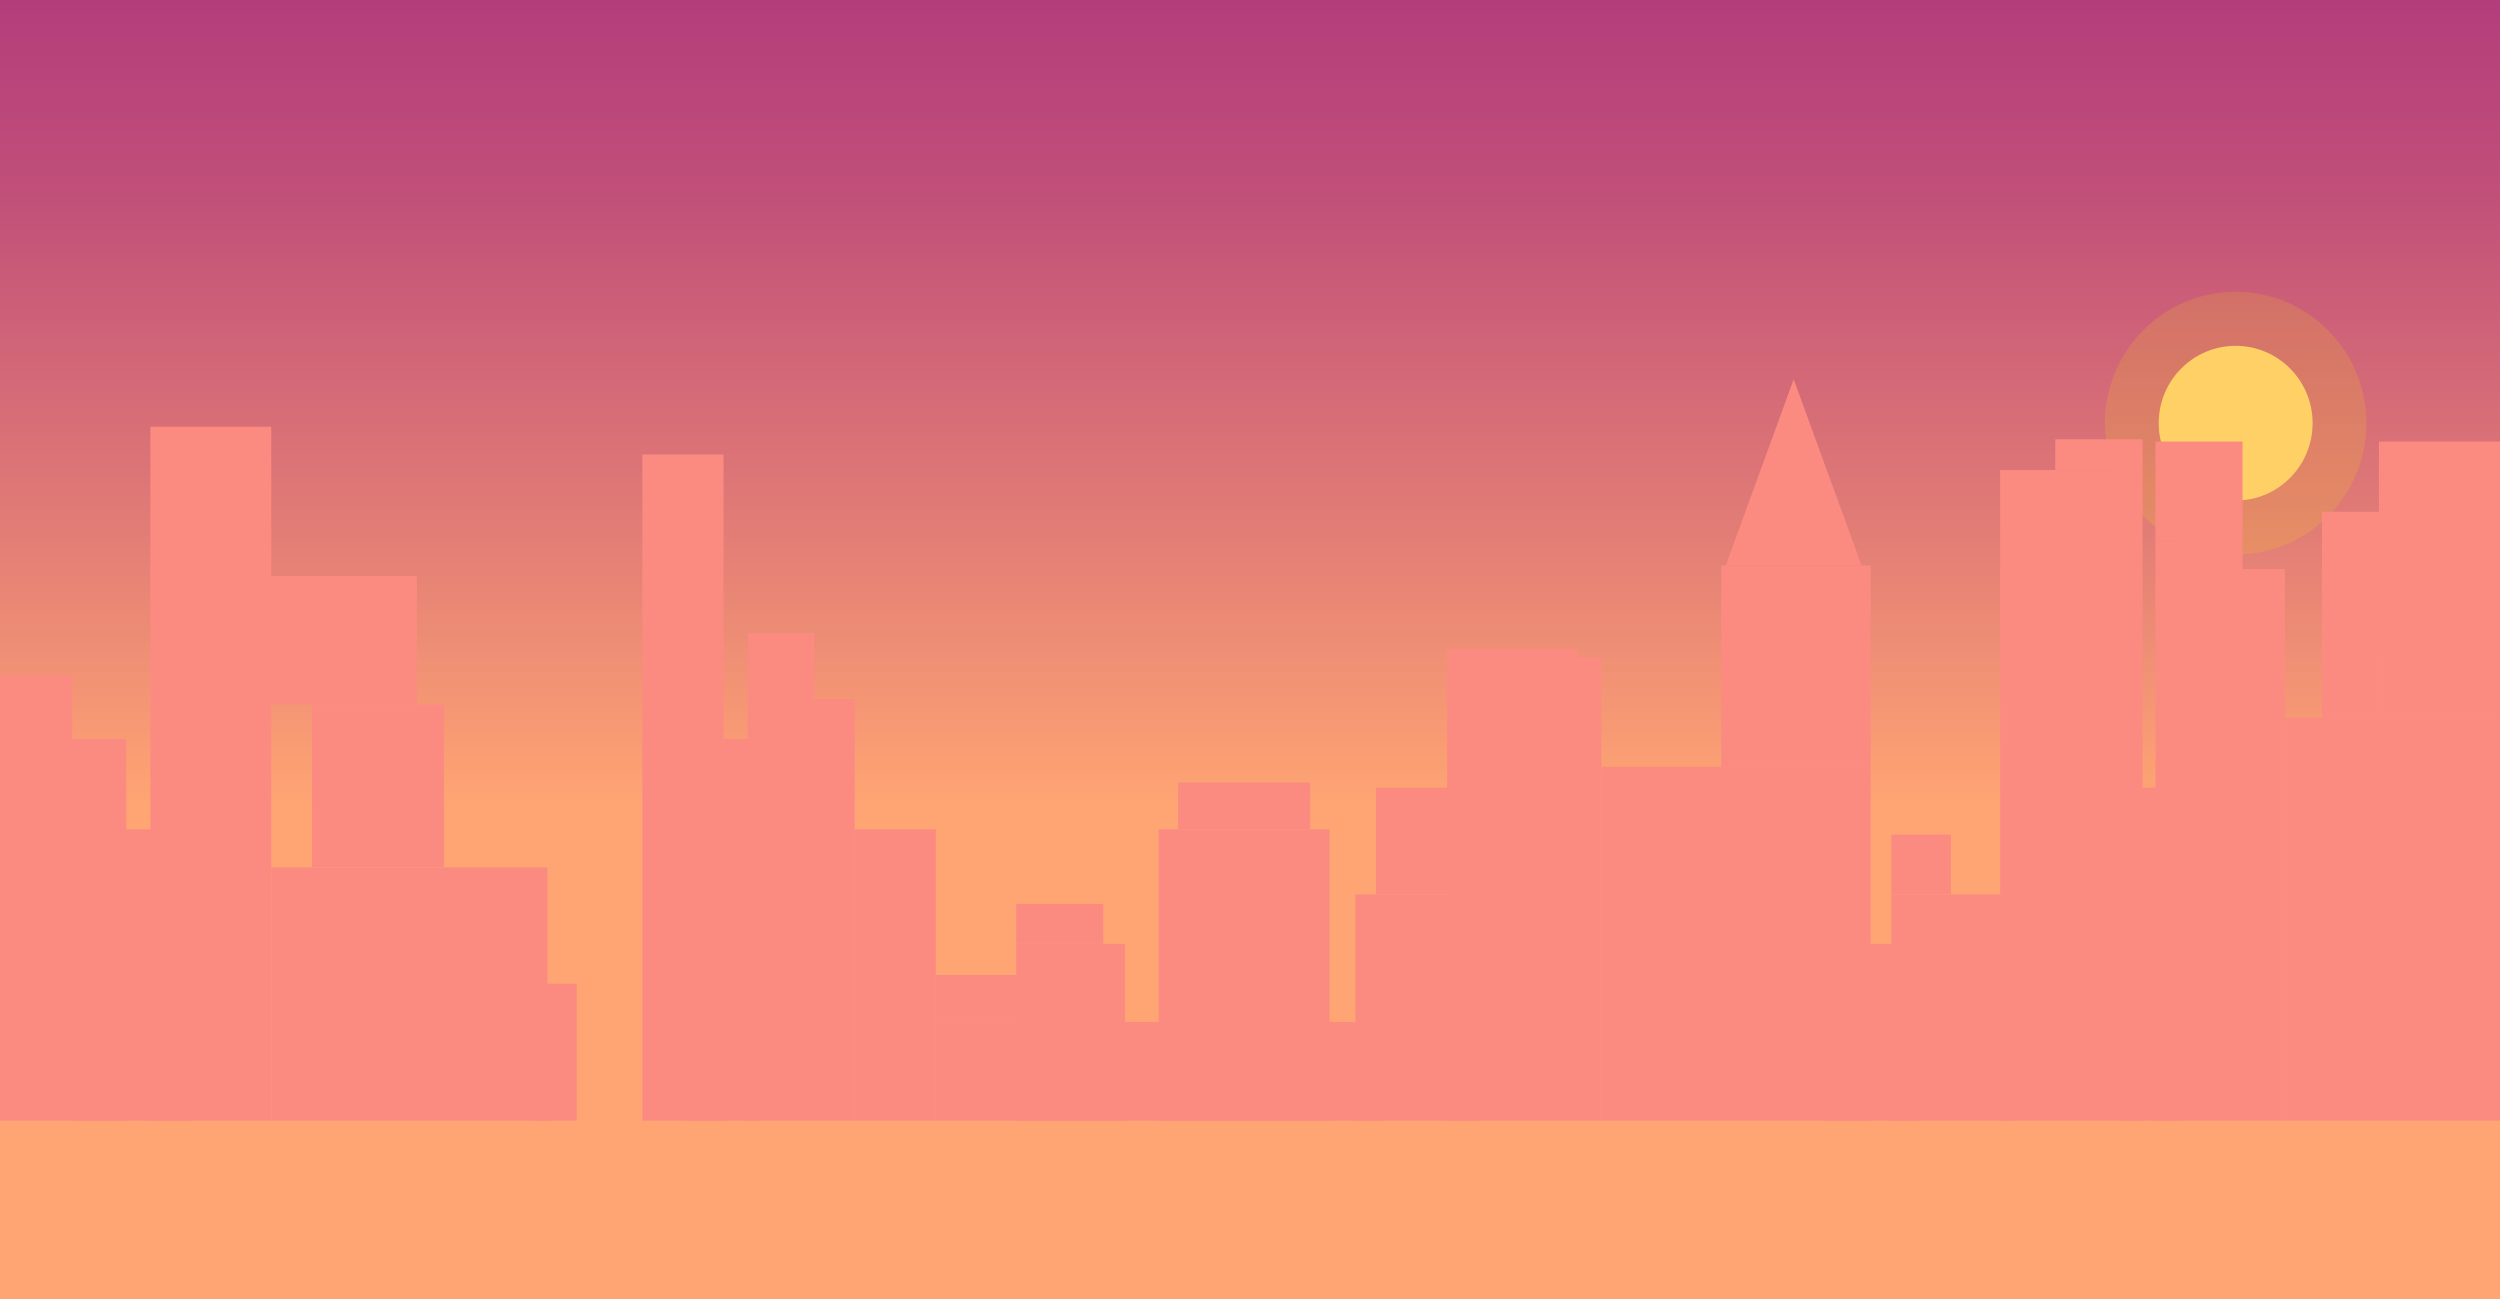
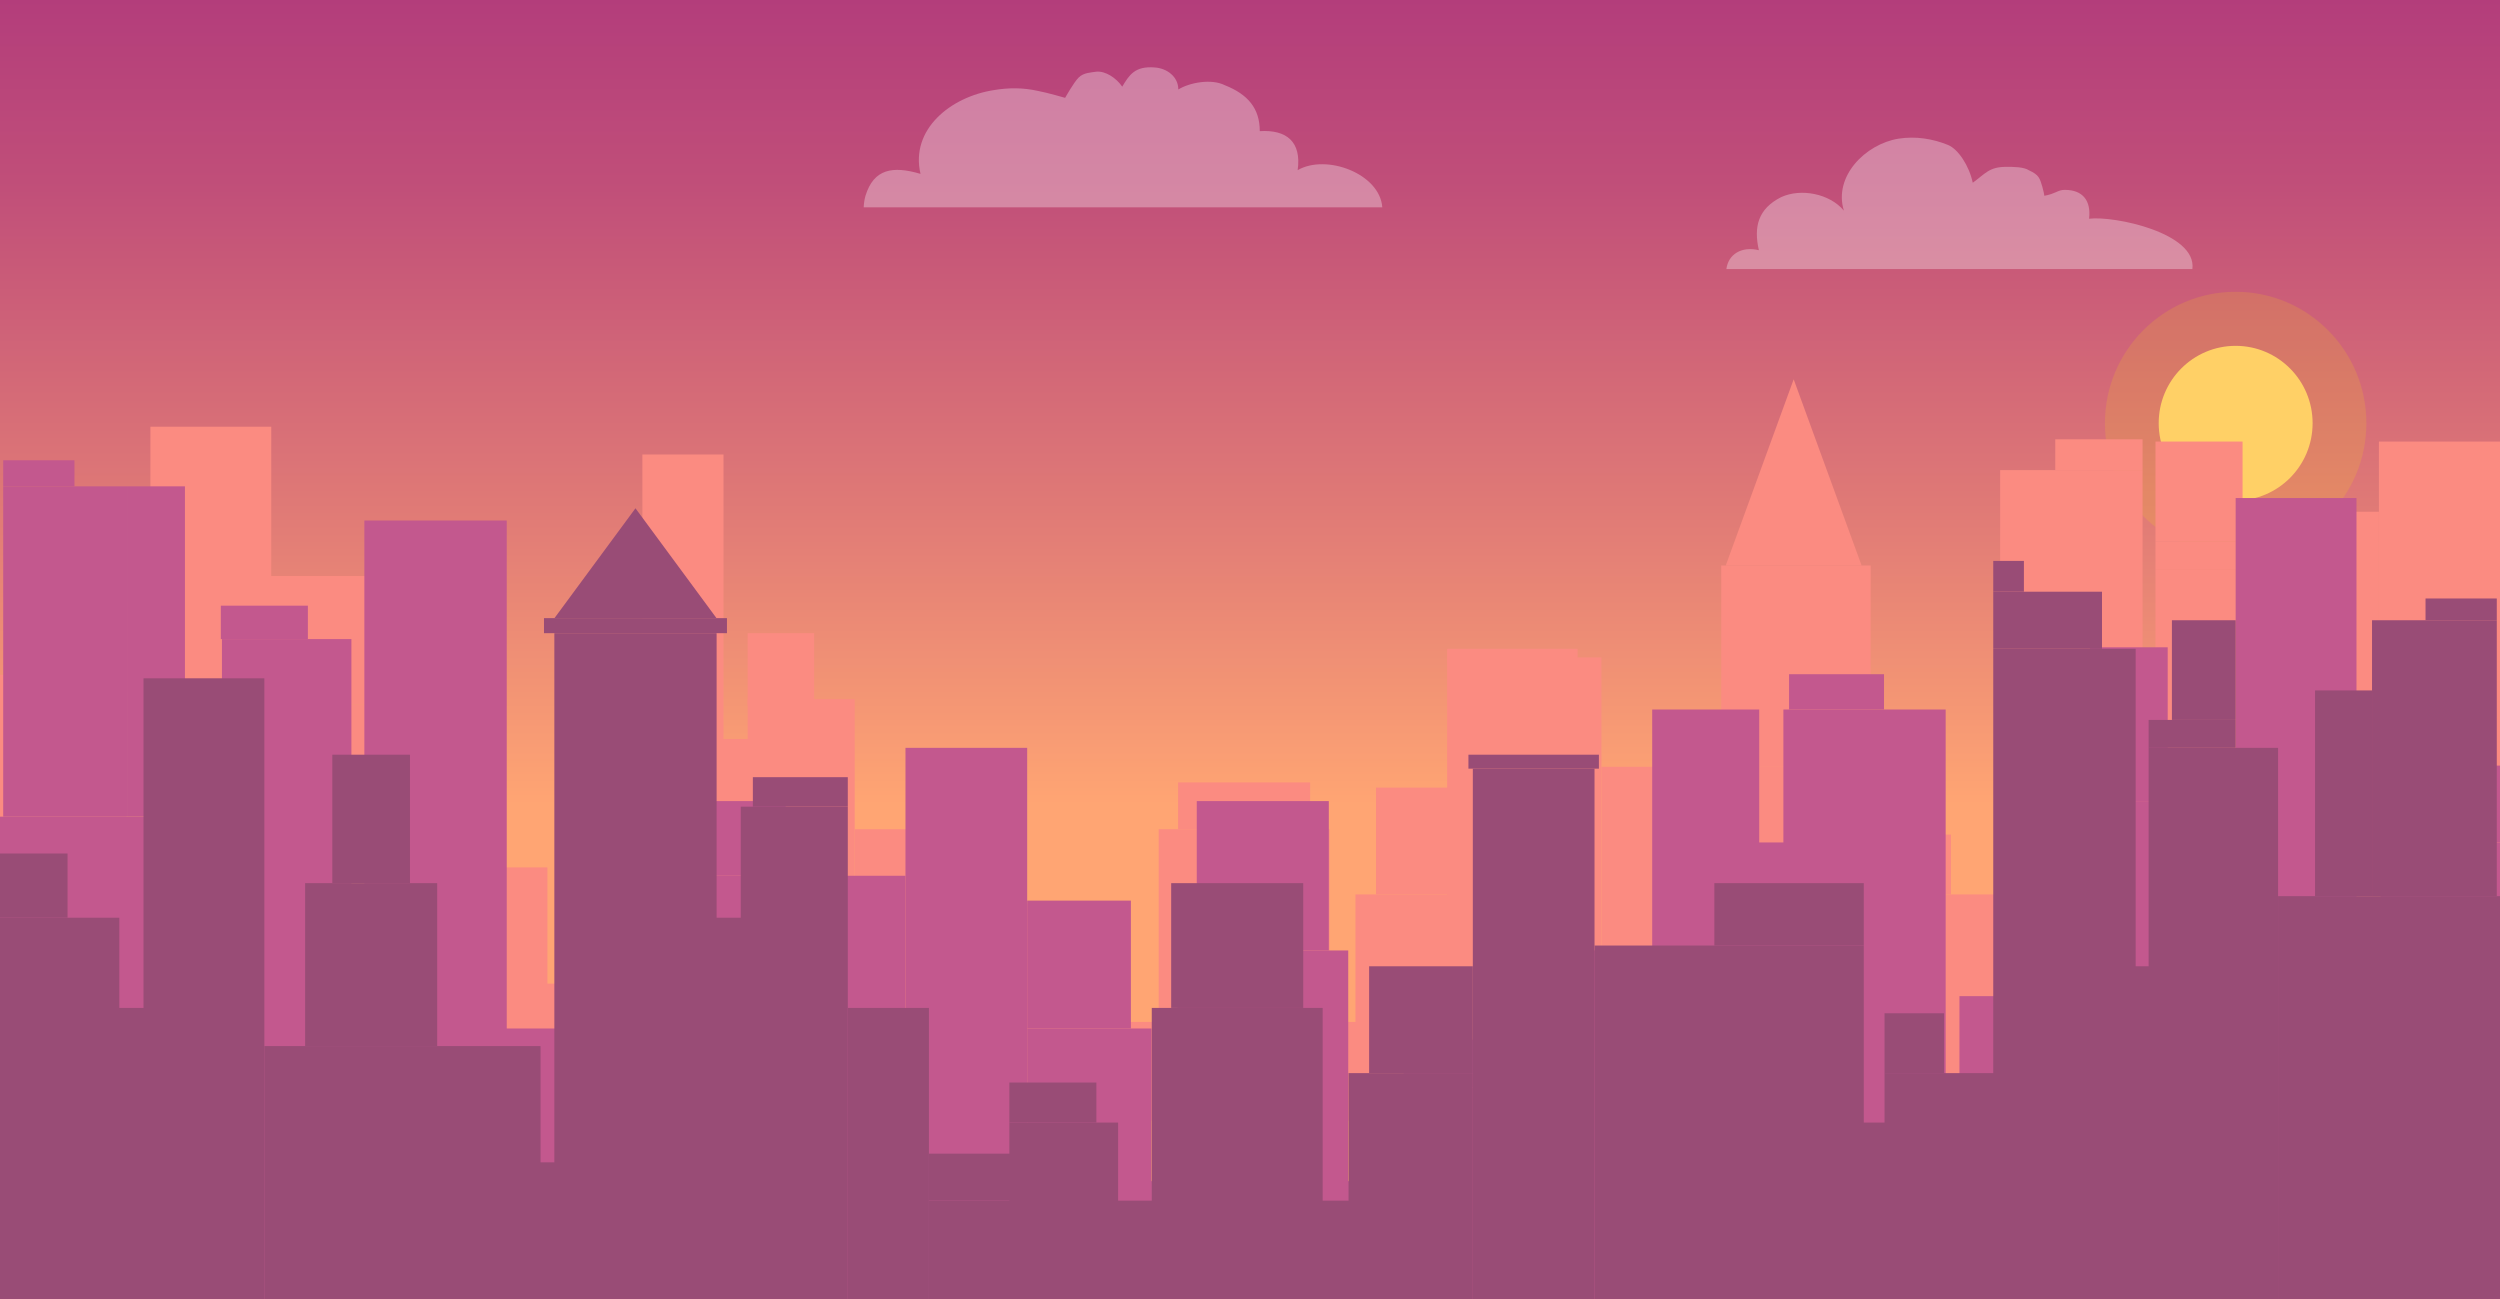
<svg xmlns="http://www.w3.org/2000/svg" width="1400" height="727" viewBox="0 0 1400 727" fill="none">
-   <path d="M1425 -1H-25V727.656H1425V-1Z" fill="url(#paint0_linear_751_172421)" />
-   <path opacity="0.14" d="M1251.96 310.559C1292.4 310.559 1325.17 277.617 1325.17 236.981C1325.17 196.345 1292.4 163.402 1251.96 163.402C1211.53 163.402 1178.76 196.345 1178.76 236.981C1178.76 277.617 1211.53 310.559 1251.96 310.559Z" fill="#FFE600" />
-   <path d="M1251.96 280.297C1275.77 280.297 1295.06 260.905 1295.06 236.983C1295.06 213.062 1275.77 193.67 1251.96 193.67C1228.16 193.67 1208.87 213.062 1208.87 236.983C1208.87 260.905 1228.16 280.297 1251.96 280.297Z" fill="#FFD066" />
-   <path d="M70.702 413.848H-25V627.585H70.702V413.848Z" fill="#FB8B81" />
-   <path d="M151.899 238.969H84.231V627.585H151.899V238.969Z" fill="#FB8B81" />
-   <path d="M306.565 485.74H151.899V627.586H306.565V485.74Z" fill="#FB8B81" />
-   <path d="M107.436 464.369H41.701V627.586H107.436V464.369Z" fill="#FB8B81" />
-   <path d="M405.165 254.516H359.731V627.584H405.165V254.516Z" fill="#FB8B81" />
-   <path d="M323.002 550.834H299.802V627.585H323.002V550.834Z" fill="#FB8B81" />
-   <path d="M478.633 391.502H418.699V627.585H478.633V391.502Z" fill="#FB8B81" />
-   <path d="M524.067 464.369H478.634V627.586H524.067V464.369Z" fill="#FB8B81" />
-   <path d="M425.466 413.848H384.867V627.585H425.466V413.848Z" fill="#FB8B81" />
-   <path d="M630.008 528.561H569.112V627.584H630.008V528.561Z" fill="#FB8B81" />
-   <path d="M744.55 464.369H648.856V627.586H744.55V464.369Z" fill="#FB8B81" />
-   <path d="M828.646 500.873H759.051V627.584H828.646V500.873Z" fill="#FB8B81" />
-   <path d="M775 572.279H524.066V627.585H775V572.279Z" fill="#FB8B81" />
-   <path d="M577.808 545.975H524.066V572.28H577.808V545.975Z" fill="#FB8B81" />
-   <path d="M733.679 438.137H659.732V464.368H733.679V438.137Z" fill="#FB8B81" />
-   <path d="M248.685 394.496H174.738V485.739H248.685V394.496Z" fill="#FB8B81" />
-   <path d="M896.797 368.182H810.395V627.584H896.797V368.182Z" fill="#FB8B81" />
-   <path d="M1047.59 429.43H896.796V627.585H1047.59V429.43Z" fill="#FB8B81" />
-   <path d="M1125.89 500.873H1059.19V627.584H1125.89V500.873Z" fill="#FB8B81" />
-   <path d="M1199.83 263.258H1120.09V627.586H1199.83V263.258Z" fill="#FB8B81" />
-   <path d="M1073.69 528.561H1021.5V627.584H1073.69V528.561Z" fill="#FB8B81" />
-   <path d="M1279.58 318.719H1207.08V627.585H1279.58V318.719Z" fill="#FB8B81" />
-   <path d="M1425 401.781H1279.58V627.585H1425V401.781Z" fill="#FB8B81" />
-   <path d="M1220.14 441.049H1188.24V627.585H1220.14V441.049Z" fill="#FB8B81" />
-   <path d="M1425 247.271H1332.2V401.783H1425V247.271Z" fill="#FB8B81" />
-   <path d="M1332.2 286.578H1300.3V401.783H1332.2V286.578Z" fill="#FB8B81" />
-   <path d="M1255.83 303.094H1207.08V318.724H1255.83V303.094Z" fill="#FB8B81" />
-   <path d="M1255.83 247.271H1207.08V303.09H1255.83V247.271Z" fill="#FB8B81" />
-   <path d="M1199.83 246.006H1150.95V263.262H1199.83V246.006Z" fill="#FB8B81" />
-   <path d="M1047.59 316.693H963.902V429.43H1047.59V316.693Z" fill="#FB8B81" />
-   <path d="M1092.54 467.357H1059.19V500.874H1092.54V467.357Z" fill="#FB8B81" />
-   <path d="M883.458 363.328H810.395V371.143H883.458V363.328Z" fill="#FB8B81" />
-   <path d="M828.646 441.049H770.565V500.875H828.646V441.049Z" fill="#FB8B81" />
-   <path d="M617.836 506.143H569.112V528.562H617.836V506.143Z" fill="#FB8B81" />
-   <path d="M455.916 354.584H418.699V394.903H455.916V354.584Z" fill="#FB8B81" />
-   <path d="M233.458 322.564H151.577V394.5H233.458V322.564Z" fill="#FB8B81" />
-   <path d="M40.478 377.902H-25V413.848H40.478V377.902Z" fill="#FB8B81" />
-   <path d="M966.408 316.694L1004.46 212.416L1042.5 316.694H966.408Z" fill="#FB8B81" />
+   <g clip-path="url(#clip0_1598_205637)">
+     <path d="M1425 -1H-25V727.656H1425V-1Z" fill="url(#paint0_linear_1598_205637)" />
+     <path opacity="0.14" d="M1251.96 310.559C1292.4 310.559 1325.17 277.617 1325.17 236.981C1325.17 196.345 1292.4 163.402 1251.96 163.402C1211.53 163.402 1178.76 196.345 1178.76 236.981C1178.76 277.617 1211.53 310.559 1251.96 310.559Z" fill="#FFE600" />
+     <path d="M1251.96 280.297C1275.77 280.297 1295.06 260.905 1295.06 236.983C1295.06 213.062 1275.77 193.67 1251.96 193.67C1228.16 193.67 1208.87 213.062 1208.87 236.983C1208.87 260.905 1228.16 280.297 1251.96 280.297Z" fill="#FFD066" />
+     <path d="M70.702 413.848H-25V627.585H70.702V413.848Z" fill="#FB8B81" />
+     <path d="M151.899 238.969H84.231V627.585H151.899V238.969Z" fill="#FB8B81" />
+     <path d="M306.565 485.74H151.899V627.586H306.565V485.74Z" fill="#FB8B81" />
+     <path d="M107.436 464.369H41.701V627.586H107.436V464.369Z" fill="#FB8B81" />
+     <path d="M405.165 254.516H359.731V627.584H405.165V254.516Z" fill="#FB8B81" />
+     <path d="M323.002 550.834H299.802V627.585H323.002V550.834Z" fill="#FB8B81" />
+     <path d="M478.633 391.502H418.699V627.585H478.633V391.502Z" fill="#FB8B81" />
+     <path d="M524.067 464.369H478.634V627.586H524.067V464.369Z" fill="#FB8B81" />
+     <path d="M425.466 413.848H384.867V627.585H425.466V413.848Z" fill="#FB8B81" />
+     <path d="M630.008 528.561H569.112V627.584H630.008V528.561Z" fill="#FB8B81" />
+     <path d="M744.55 464.369H648.856V627.586H744.55V464.369Z" fill="#FB8B81" />
+     <path d="M828.646 500.873H759.051V627.584H828.646V500.873Z" fill="#FB8B81" />
+     <path d="M775 572.279H524.066V627.585H775V572.279Z" fill="#FB8B81" />
+     <path d="M577.808 545.975H524.066V572.28H577.808V545.975Z" fill="#FB8B81" />
+     <path d="M733.679 438.137H659.732V464.368H733.679V438.137Z" fill="#FB8B81" />
+     <path d="M248.685 394.496H174.738V485.739H248.685V394.496Z" fill="#FB8B81" />
+     <path d="M896.797 368.182H810.395V627.584H896.797V368.182Z" fill="#FB8B81" />
+     <path d="M1047.59 429.43H896.796V627.585H1047.59V429.43Z" fill="#FB8B81" />
+     <path d="M1125.89 500.873H1059.19V627.584H1125.89V500.873Z" fill="#FB8B81" />
+     <path d="M1199.83 263.258H1120.09V627.586H1199.83V263.258Z" fill="#FB8B81" />
+     <path d="M1073.69 528.561H1021.5V627.584H1073.69V528.561Z" fill="#FB8B81" />
+     <path d="M1279.58 318.719H1207.08V627.585H1279.58V318.719Z" fill="#FB8B81" />
+     <path d="M1425 401.781H1279.58V627.585H1425V401.781Z" fill="#FB8B81" />
+     <path d="M1220.14 441.049H1188.24V627.585H1220.14V441.049Z" fill="#FB8B81" />
+     <path d="M1425 247.271H1332.2V401.783H1425V247.271Z" fill="#FB8B81" />
+     <path d="M1332.2 286.578H1300.3V401.783H1332.2V286.578Z" fill="#FB8B81" />
+     <path d="M1255.83 303.094H1207.08V318.724H1255.83V303.094Z" fill="#FB8B81" />
+     <path d="M1255.83 247.271H1207.08V303.09H1255.83V247.271Z" fill="#FB8B81" />
+     <path d="M1199.83 246.006H1150.95V263.262H1199.83V246.006Z" fill="#FB8B81" />
+     <path d="M1047.59 316.693H963.902V429.43H1047.59V316.693Z" fill="#FB8B81" />
+     <path d="M1092.54 467.357H1059.19V500.874H1092.54V467.357Z" fill="#FB8B81" />
+     <path d="M883.458 363.328H810.395V371.143H883.458V363.328Z" fill="#FB8B81" />
+     <path d="M828.646 441.049H770.565V500.875H828.646V441.049Z" fill="#FB8B81" />
+     <path d="M617.836 506.143H569.112V528.562H617.836V506.143Z" fill="#FB8B81" />
+     <path d="M455.916 354.584H418.699V394.903H455.916V354.584Z" fill="#FB8B81" />
+     <path d="M233.458 322.564H151.577V394.5H233.458V322.564Z" fill="#FB8B81" />
+     <path d="M40.478 377.902H-25V413.848H40.478V377.902Z" fill="#FB8B81" />
+     <path d="M966.408 316.694L1004.46 212.416L1042.5 316.694H966.408Z" fill="#FB8B81" />
+     <path d="M1425 471.771H1333.17V727.653H1425V471.771Z" fill="#C3588E" />
+     <path d="M1319.63 278.898H1251.97V727.658H1319.63V278.898Z" fill="#C3588E" />
+     <path d="M1251.96 557.84H1097.3V727.655H1251.96V557.84Z" fill="#C3588E" />
+     <path d="M1362.17 532.252H1296.43V727.655H1362.17V532.252Z" fill="#C3588E" />
+     <path d="M1089.57 397.332H998.699V727.652H1089.57V397.332Z" fill="#C3588E" />
+     <path d="M1104.07 635.77H1080.87V727.656H1104.07V635.77Z" fill="#C3588E" />
+     <path d="M985.164 397.332H925.23V727.652H985.164V397.332Z" fill="#C3588E" />
+     <path d="M925.235 532.252H879.802V727.655H925.235V532.252Z" fill="#C3588E" />
+     <path d="M1019 471.771H978.398V727.653H1019V471.771Z" fill="#C3588E" />
+     <path d="M834.756 609.107H773.86V727.655H834.756V609.107Z" fill="#C3588E" />
+     <path d="M755.008 532.252H659.314V727.655H755.008V532.252Z" fill="#C3588E" />
+     <path d="M644.815 575.961H575.22V727.656H644.815V575.961Z" fill="#C3588E" />
+     <path d="M879.799 661.445H628.865V727.656H879.799V661.445Z" fill="#C3588E" />
+     <path d="M879.802 629.955H826.057V661.446H879.802V629.955Z" fill="#C3588E" />
+     <path d="M744.136 448.607H670.189V532.252H744.136V448.607Z" fill="#C3588E" />
+     <path d="M1229.13 448.607H1155.18V557.841H1229.13V448.607Z" fill="#C3588E" />
+     <path d="M575.219 418.791H507.068V727.657H575.219V418.791Z" fill="#C3588E" />
+     <path d="M507.069 490.432H356.276V727.658H507.069V490.432Z" fill="#C3588E" />
+     <path d="M344.674 575.961H277.978V727.656H344.674V575.961Z" fill="#C3588E" />
+     <path d="M283.783 291.49H204.035V727.654H283.783V291.49Z" fill="#C3588E" />
+     <path d="M382.375 609.107H330.179V727.655H382.375V609.107Z" fill="#C3588E" />
+     <path d="M196.784 357.887H124.286V727.652H196.784V357.887Z" fill="#C3588E" />
+     <path d="M124.287 457.332H-25V727.657H124.287V457.332Z" fill="#C3588E" />
+     <path d="M215.632 504.34H183.732V727.657H215.632V504.34Z" fill="#C3588E" />
+     <path d="M71.664 272.352H1.795V457.328H71.664V272.352Z" fill="#C3588E" />
+     <path d="M103.568 272.352H71.669V457.328H103.568V272.352Z" fill="#C3588E" />
+     <path d="M41.697 257.76H1.795V272.351H41.697V257.76Z" fill="#C3588E" />
+     <path d="M172.41 339.18H123.66V357.887H172.41V339.18Z" fill="#C3588E" />
+     <path d="M439.967 448.607H356.276V490.43H439.967V448.607Z" fill="#C3588E" />
+     <path d="M344.674 535.834H311.325V575.961H344.674V535.834Z" fill="#C3588E" />
+     <path d="M633.3 504.34H575.22V575.962H633.3V504.34Z" fill="#C3588E" />
+     <path d="M834.756 582.266H786.032V609.11H834.756V582.266Z" fill="#C3588E" />
+     <path d="M1055.05 377.559H1001.88V397.331H1055.05V377.559Z" fill="#C3588E" />
+     <path d="M1213.91 362.49H1170.41V448.608H1213.91V362.49Z" fill="#C3588E" />
+     <path d="M1425 428.736H1362.17V471.771H1425V428.736Z" fill="#C3588E" />
+     <path d="M66.833 513.914H-25V727.651H66.833V513.914Z" fill="#994C76" />
+     <path d="M148.034 379.844H80.367V727.655H148.034V379.844Z" fill="#994C76" />
+     <path d="M302.701 585.809H148.035V727.654H302.701V585.809Z" fill="#994C76" />
+     <path d="M103.567 564.434H37.832V727.651H103.567V564.434Z" fill="#994C76" />
+     <path d="M401.301 354.582H310.434V727.651H401.301V354.582Z" fill="#994C76" />
+     <path d="M407.098 346.162H304.633V354.581H407.098V346.162Z" fill="#994C76" />
+     <path d="M310.49 346.163L355.867 284.633L401.24 346.163H310.49Z" fill="#994C76" />
+     <path d="M319.133 650.902H295.934V727.654H319.133V650.902Z" fill="#994C76" />
+     <path d="M474.769 451.736H414.835V727.655H474.769V451.736Z" fill="#994C76" />
+     <path d="M520.198 564.434H474.765V727.651H520.198V564.434Z" fill="#994C76" />
+     <path d="M421.598 513.914H380.999V727.651H421.598V513.914Z" fill="#994C76" />
+     <path d="M626.14 628.633H565.244V727.656H626.14V628.633Z" fill="#994C76" />
+     <path d="M740.685 564.434H644.992V727.651H740.685V564.434Z" fill="#994C76" />
+     <path d="M824.782 600.945H755.187V727.656H824.782V600.945Z" fill="#994C76" />
+     <path d="M771.132 672.35H520.198V727.655H771.132V672.35Z" fill="#994C76" />
+     <path d="M573.939 646.043H520.198V672.348H573.939V646.043Z" fill="#994C76" />
+     <path d="M729.81 494.566H655.863V564.437H729.81V494.566Z" fill="#994C76" />
+     <path d="M244.816 494.566H170.869V585.809H244.816V494.566Z" fill="#994C76" />
+     <path d="M892.931 430.447H824.78V727.656H892.931V430.447Z" fill="#994C76" />
+     <path d="M1043.72 529.498H892.932V727.653H1043.72V529.498Z" fill="#994C76" />
+     <path d="M1122.02 600.945H1055.33V727.656H1122.02V600.945Z" fill="#994C76" />
+     <path d="M1195.97 363.328H1116.22V727.656H1195.97V363.328Z" fill="#994C76" />
+     <path d="M1177.12 331.354H1116.22V363.327H1177.12V331.354Z" fill="#994C76" />
+     <path d="M1069.82 628.633H1017.63V727.656H1069.82V628.633Z" fill="#994C76" />
+     <path d="M1275.71 418.791H1203.22V727.657H1275.71V418.791Z" fill="#994C76" />
+     <path d="M1425 501.852H1275.71V727.655H1425V501.852Z" fill="#994C76" />
+     <path d="M1216.27 541.117H1184.37V727.654H1216.27V541.117Z" fill="#994C76" />
+     <path d="M1398.2 347.34H1328.33V501.851H1398.2V347.34Z" fill="#994C76" />
+     <path d="M1328.33 386.643H1296.43V501.848H1328.33V386.643Z" fill="#994C76" />
+     <path d="M1398.2 335.152H1358.3V347.34H1398.2V335.152Z" fill="#994C76" />
+     <path d="M1251.97 403.16H1203.22V418.79H1251.97V403.16Z" fill="#994C76" />
+     <path d="M1251.97 347.34H1216.27V403.158H1251.97V347.34Z" fill="#994C76" />
+     <path d="M1133.39 314.104H1116.22V331.355H1133.39V314.104Z" fill="#994C76" />
+     <path d="M1043.72 494.566H960.033V529.5H1043.72V494.566Z" fill="#994C76" />
+     <path d="M1088.67 567.43H1055.33V600.946H1088.67V567.43Z" fill="#994C76" />
+     <path d="M895.386 422.631H822.322V430.446H895.386V422.631Z" fill="#994C76" />
+     <path d="M824.781 541.117H766.701V600.943H824.781V541.117Z" fill="#994C76" />
+     <path d="M613.968 606.211H565.244V628.63H613.968V606.211Z" fill="#994C76" />
+     <path d="M474.765 435.219H421.599V451.736H474.765V435.219Z" fill="#994C76" />
+     <path d="M229.593 422.631H186.092V494.566H229.593V422.631Z" fill="#994C76" />
+     <path d="M37.832 477.969H-25V513.915H37.832V477.969Z" fill="#994C76" />
+     <g opacity="0.32">
+       <path d="M1169.88 122.48C1171.08 112.405 1166.37 106.333 1156.35 106.333C1154.34 106.333 1153.43 106.667 1150.92 107.789C1147.73 109.219 1144.83 109.632 1144.83 109.632C1144.83 109.236 1144.32 106.693 1143.74 104.707C1142.31 99.813 1141.82 97.935 1136.31 95.418C1133.3 93.401 1127.45 93.436 1123.44 93.436C1113.87 93.436 1111.75 97.3 1104.74 102.338C1102.73 92.767 1096.55 83.5 1090.9 81.183C1082.37 77.684 1072.66 76.146 1063.15 77.658C1044.61 80.679 1026.64 98.813 1032.58 117.951C1024.56 108.38 1008.53 105.328 997.503 110.366C984.474 116.912 981.989 127.018 984.974 140.114C975.178 137.749 967.836 142.47 966.774 150.663H1227.73C1230.35 130.443 1183.87 120.733 1169.88 122.489L1169.88 122.48Z" fill="white" />
+     </g>
+     <g opacity="0.32">
+       <path d="M726.69 95.282C728.944 79.33 720.41 72.51 705.47 73.445C705.47 60.779 698.934 52.868 685.865 47.704C678.397 43.949 666.229 46.192 659.854 50.104C659.854 43.067 653.657 38.255 646.655 37.785C635.453 36.847 632.259 42.175 628.451 48.539C625.183 43.745 619.116 39.663 613.981 40.133C611.178 40.602 606.844 40.602 604.046 43.419C601.208 46.274 596.473 54.794 596.473 54.794C596.473 54.794 586.442 51.864 581.307 50.925C572.904 49.047 564.97 49.047 556.567 50.456C532.292 54.211 509.645 72.506 515.489 97.372C499.892 92.748 489.348 94.556 484.683 109.569C484.082 111.729 483.751 113.924 483.673 116.102H774.082C772.768 97.268 742.748 86.006 726.699 95.277L726.69 95.282Z" fill="white" />
+     </g>
+   </g>
  <defs>
-     <linearGradient id="paint0_linear_751_172421" x1="700" y1="727.656" x2="700" y2="-1" gradientUnits="userSpaceOnUse">
+     <linearGradient id="paint0_linear_1598_205637" x1="700" y1="727.656" x2="700" y2="-1" gradientUnits="userSpaceOnUse">
      <stop offset="0.38" stop-color="#FFA573" />
      <stop offset="0.59" stop-color="#E27D76" />
      <stop offset="0.86" stop-color="#C04E79" />
      <stop offset="1" stop-color="#B33D7B" />
    </linearGradient>
+     <clipPath id="clip0_1598_205637">
+       <rect width="1450" height="728.656" fill="white" transform="translate(-25 -1)" />
+     </clipPath>
  </defs>
</svg>
